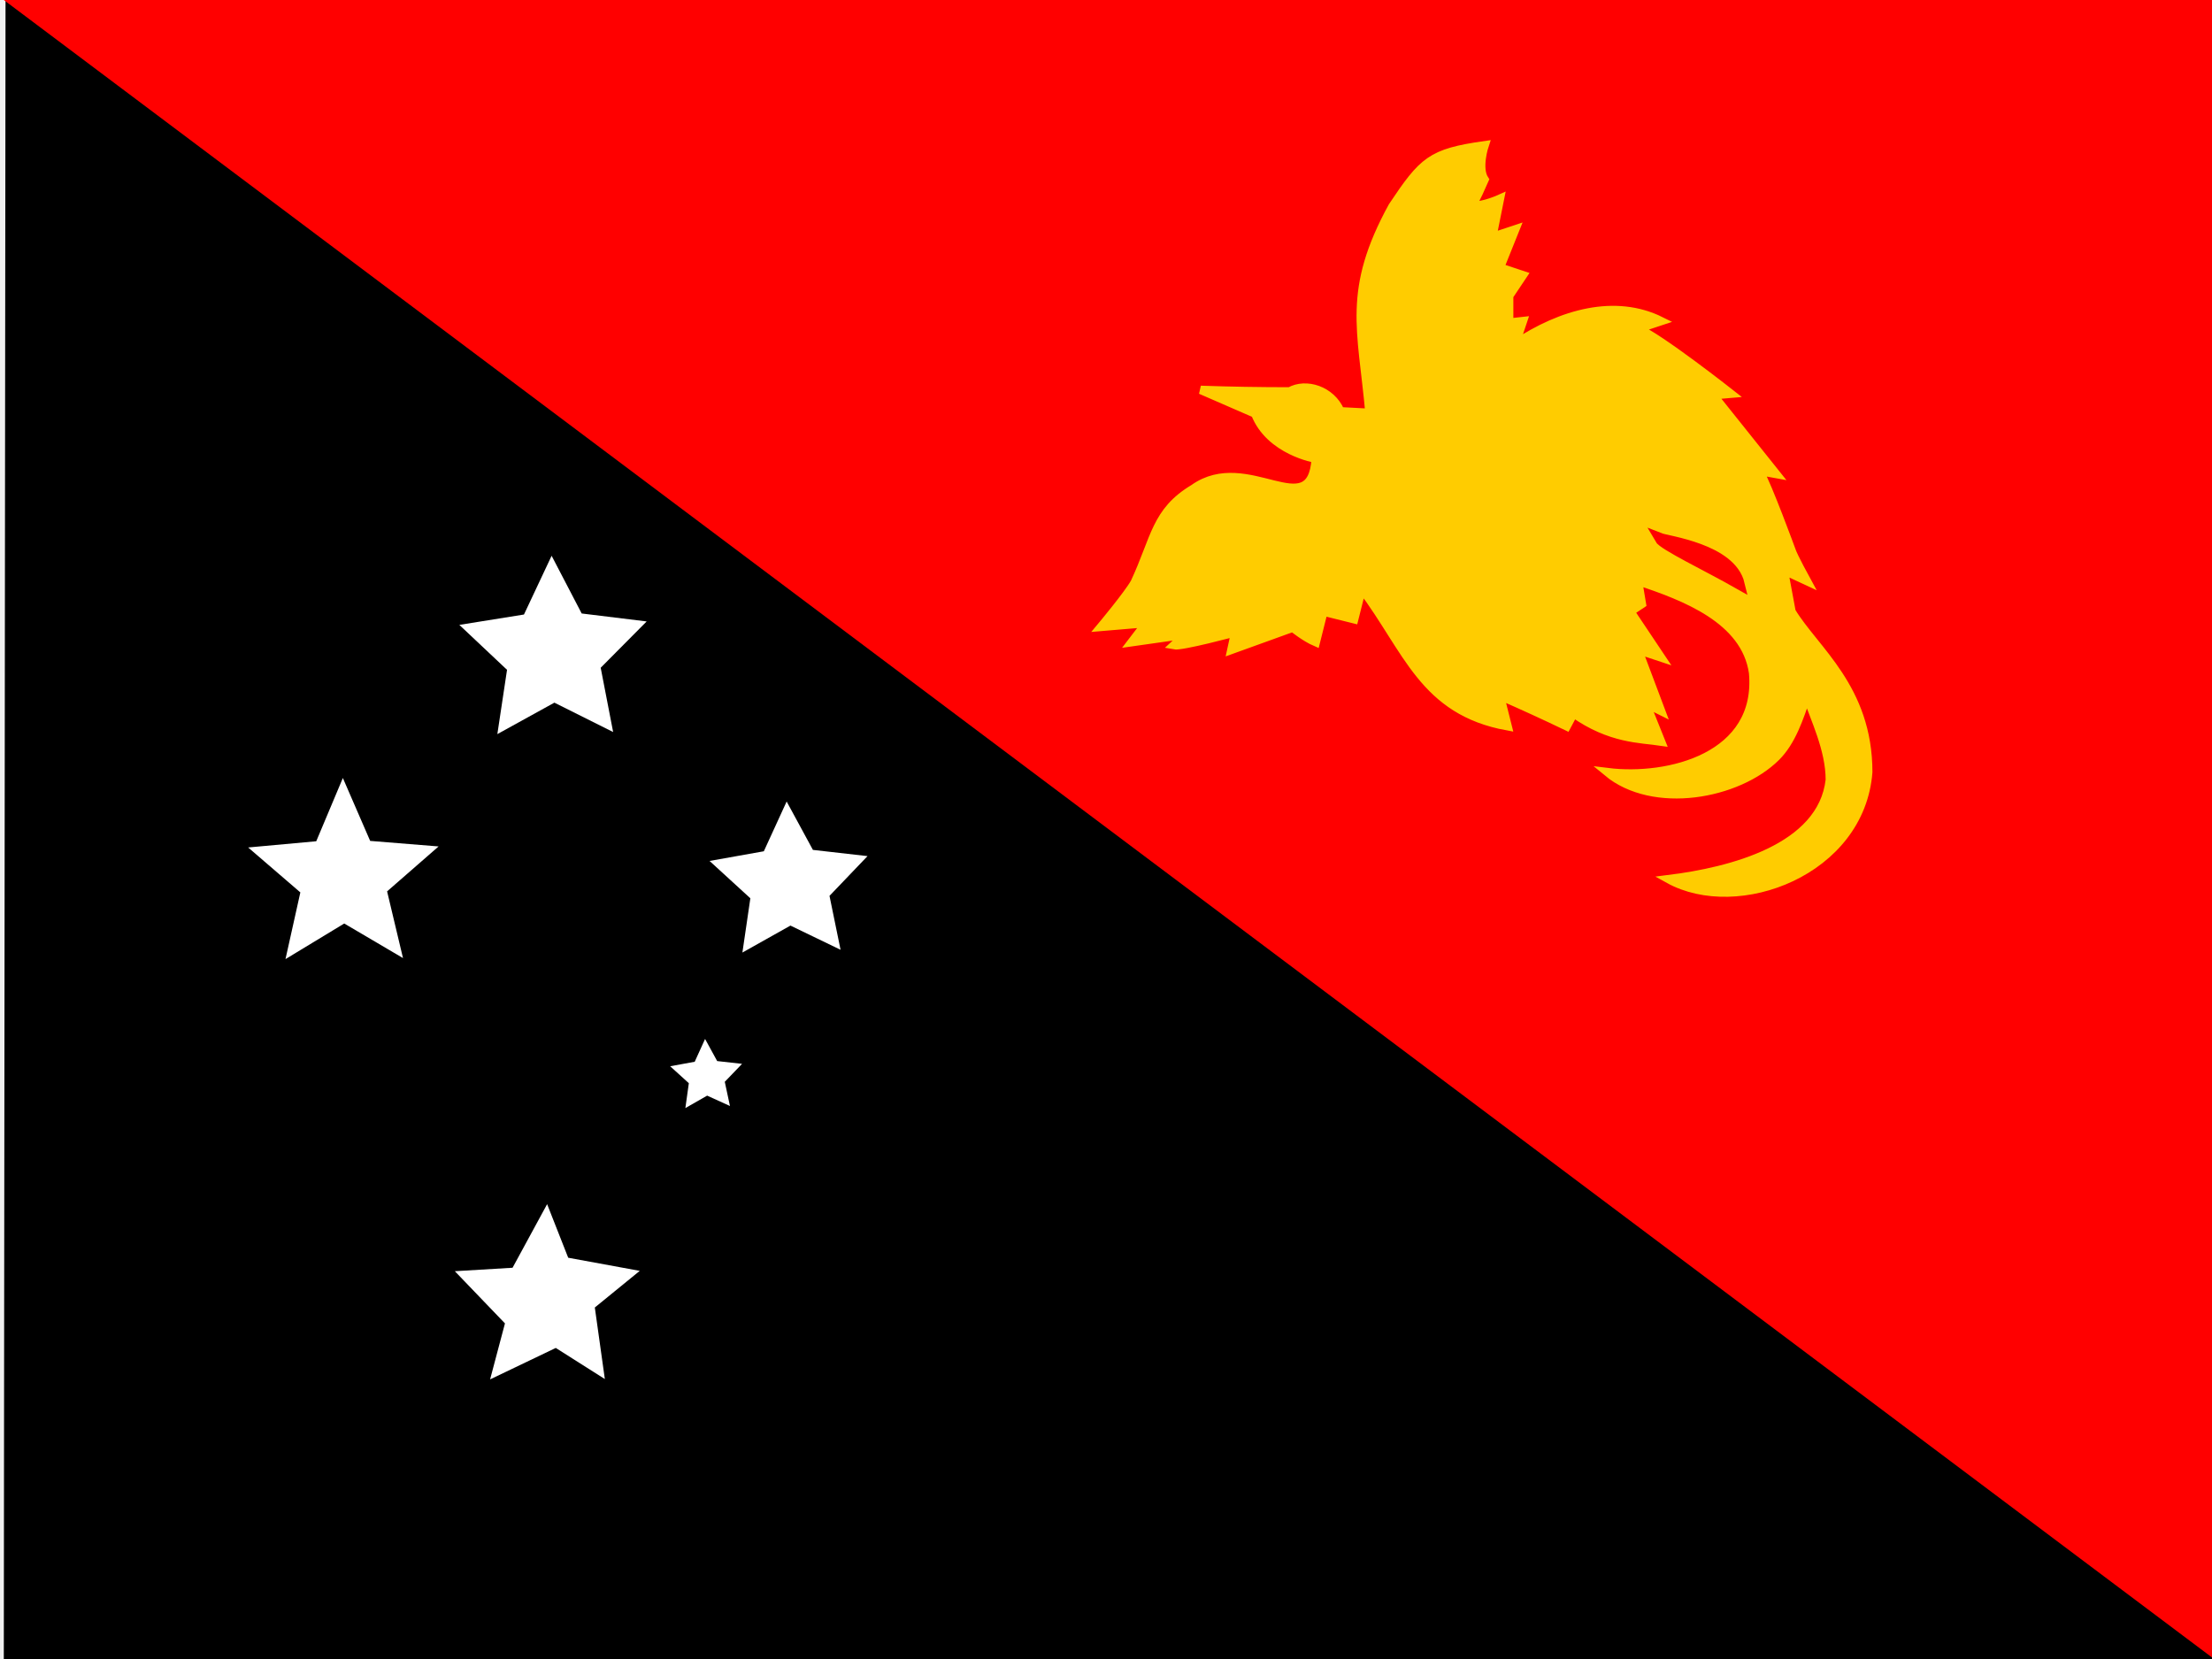
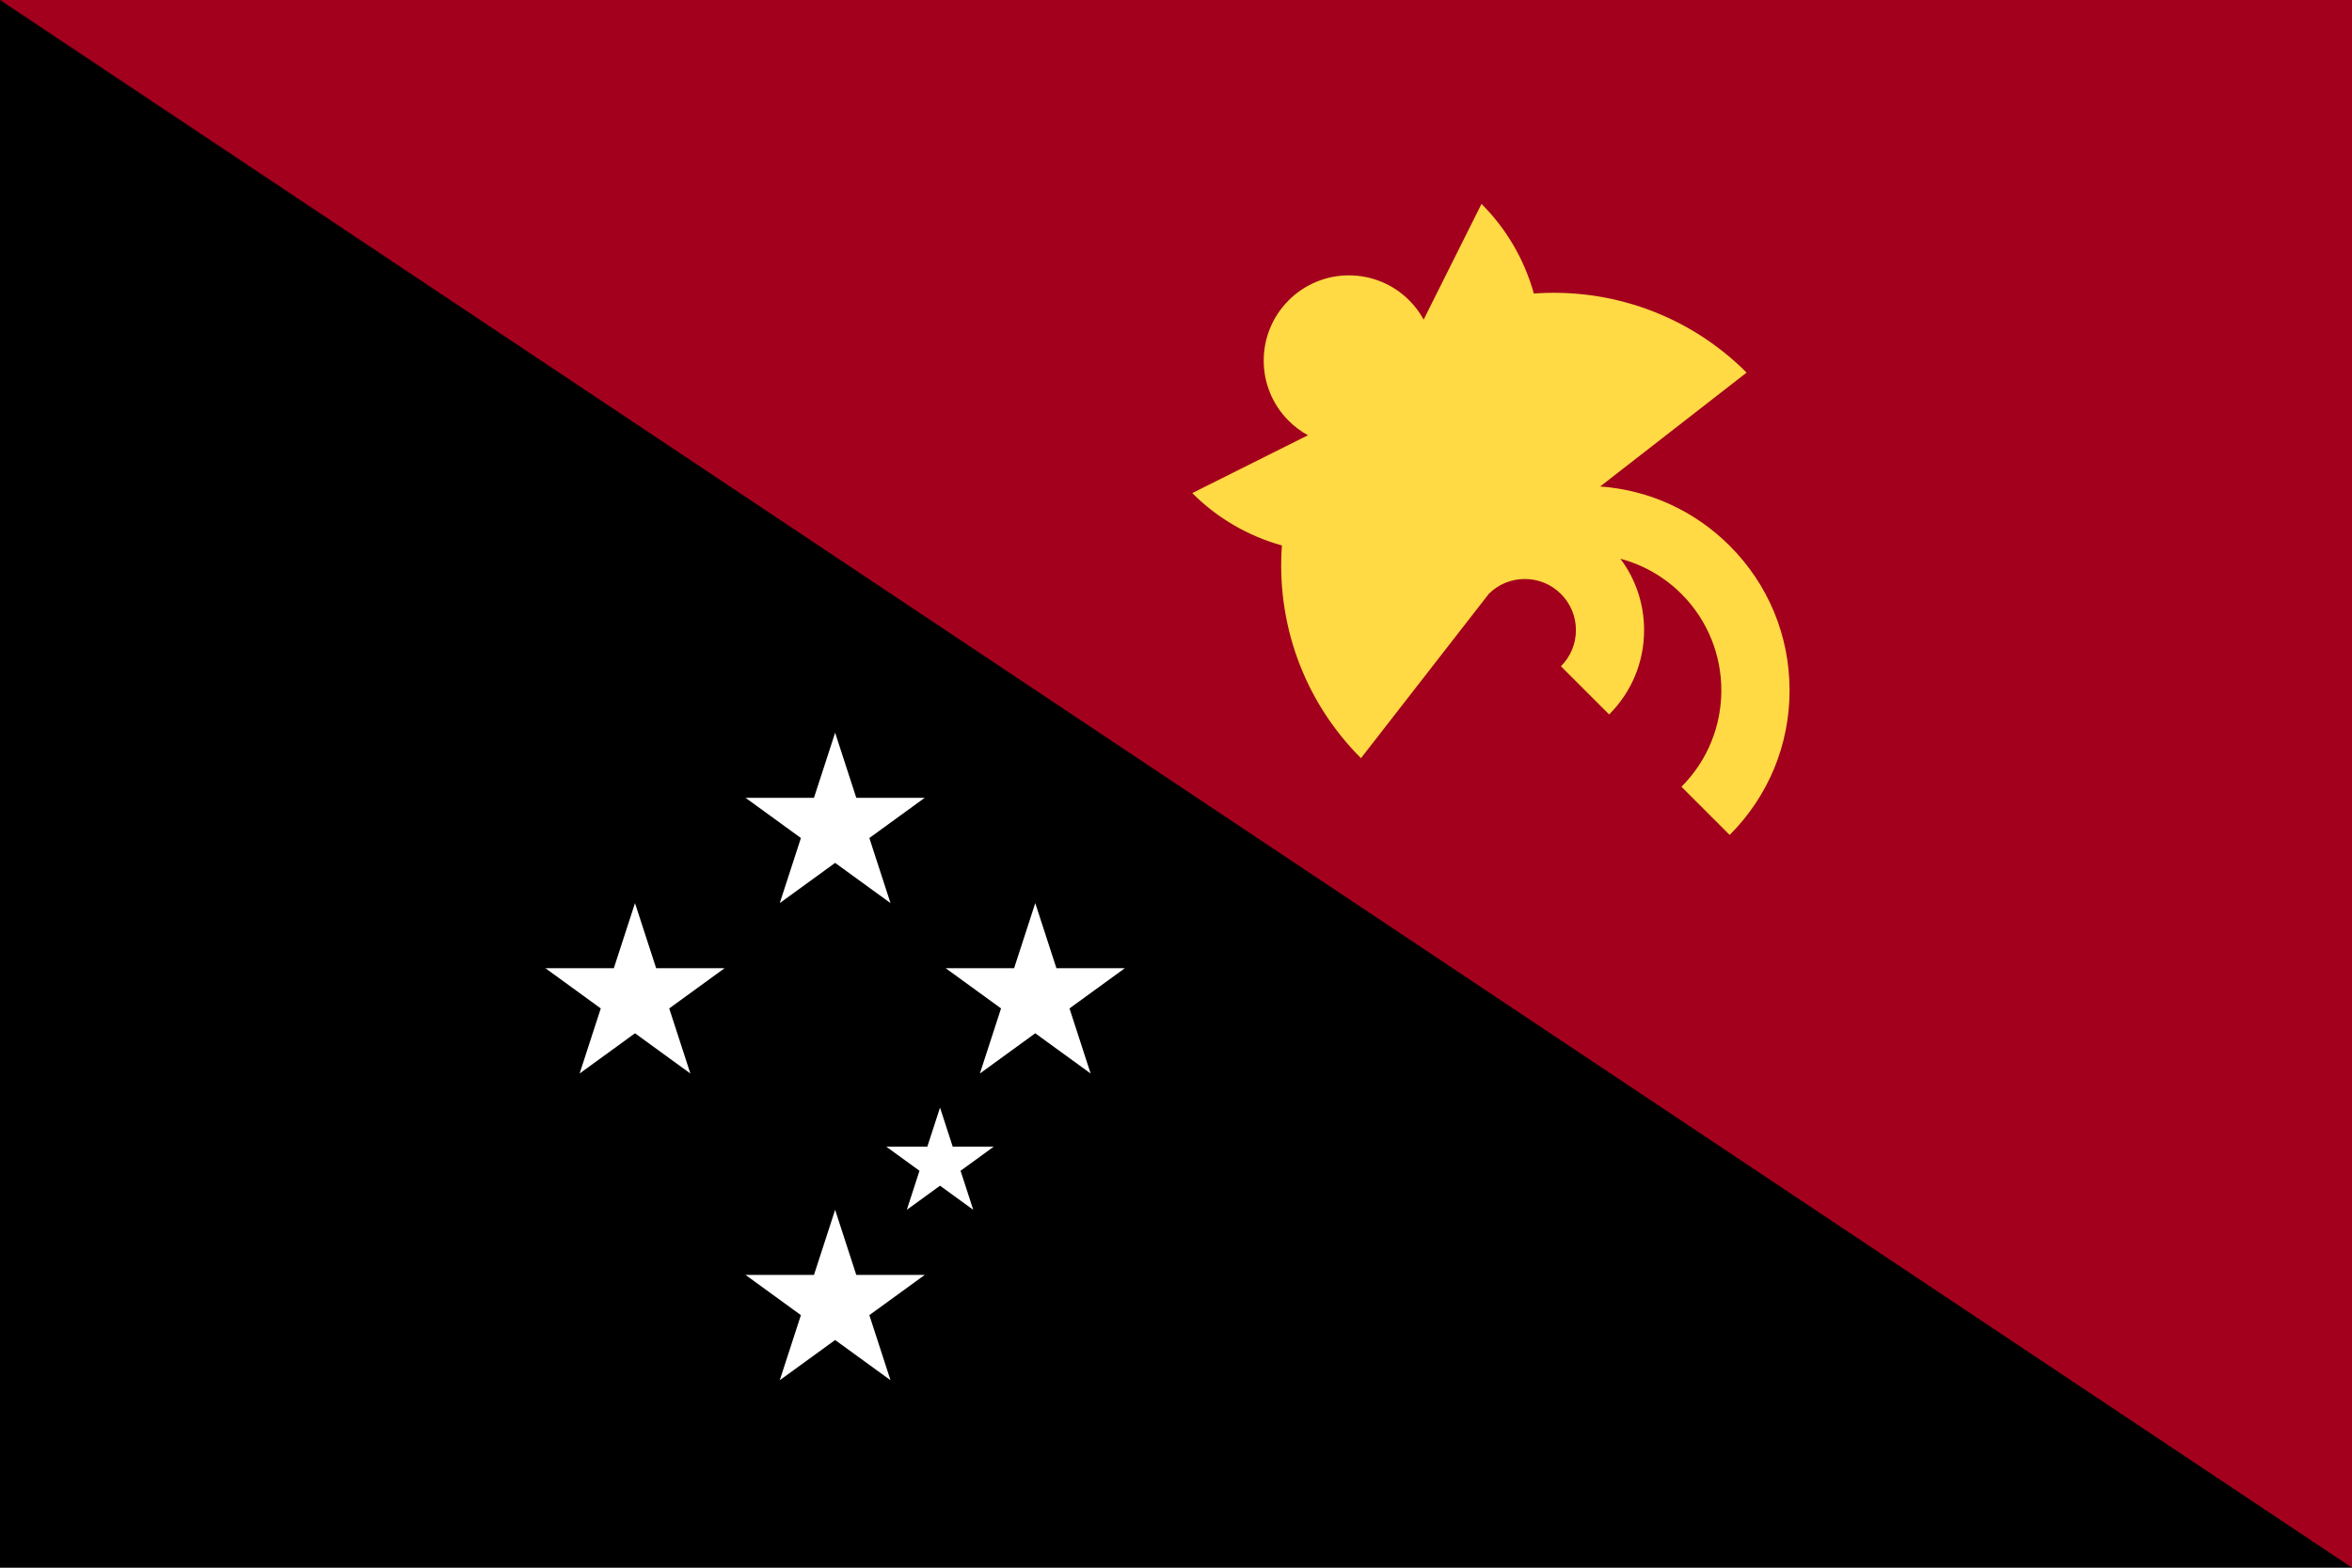
- <svg xmlns="http://www.w3.org/2000/svg" viewBox="0 0 640 480">
-   <g fill-rule="evenodd">
-     <path fill="#000" d="m1.6 0-.5 480h640L1.6 0z" />
-     <path fill="red" d="m640.6 480 .5-480H1.1l639.5 480z" />
+ <svg xmlns="http://www.w3.org/2000/svg" viewBox="0 85.333 512 341.333">
+   <path d="M0 85.333h512V426.67H0z" />
+   <path fill="#A2001D" d="M0 85.33h512v341.332" />
+   <g fill="#FFF">
+     <path d="m204.631 326.488 2.762 8.504h8.941l-7.233 5.255 2.763 8.502-7.233-5.254-7.233 5.254 2.762-8.502-7.233-5.255h8.94zM181.797 244.866l4.605 14.172h14.901l-12.056 8.757 4.605 14.172-12.055-8.759-12.055 8.759 4.606-14.172-12.056-8.757h14.901zM181.797 348.749l4.604 14.173h14.902l-12.057 8.757 4.606 14.173-12.055-8.759-12.055 8.759 4.604-14.173-12.054-8.757h14.899zM225.363 281.967l4.606 14.172h14.901l-12.056 8.758 4.605 14.172-12.056-8.759-12.054 8.759 4.606-14.172-12.056-8.758h14.901zM138.23 281.967l4.606 14.172h14.899l-12.054 8.758 4.603 14.172-12.054-8.759-12.055 8.759 4.605-14.172-12.055-8.758h14.9z" />
  </g>
-   <path fill="#fc0" stroke="#fc0" d="M396.24 119.445l-8.436-.442c-2.664-6.193-9.99-8.405-14.651-5.751-8.586.002-17.17-.146-25.751-.442l15.761 6.857c4.218 10.839 17.537 13.05 17.537 13.05-1.332 19.465-19.757-2.433-35.296 8.627-11.099 6.636-11.099 14.378-17.093 27.207-1.998 3.539-9.768 12.829-9.768 12.829l13.097-1.106-4.218 5.53 15.539-2.212-3.33 3.097c2.22.442 17.759-3.76 17.759-3.76l-1.11 5.087 17.759-6.415s3.552 2.876 6.66 4.203l2.22-8.848 8.88 2.212 2.22-8.848c13.319 17.696 17.759 35.391 42.178 39.815l-2.22-8.848c6.491 2.832 12.93 5.782 19.313 8.848l1.998-3.76c10.655 7.521 19.313 7.299 25.307 8.184l-4.44-11.06 4.44 2.212-6.66-17.696 6.66 2.212-8.88-13.272 3.33-2.212-1.11-6.636c13.319 4.424 31.078 11.06 33.298 26.543 2.22 24.331-24.419 30.967-42.178 28.755 13.319 11.06 37.738 6.636 48.838-4.424 4.44-4.424 6.66-11.06 8.88-17.696 2.22 6.636 6.66 15.484 6.66 24.331-2.22 19.907-28.859 26.543-46.618 28.755 19.979 11.06 55.497-2.212 57.717-30.967 0-24.331-15.539-35.391-22.199-46.451l-2.22-11.944 6.66 3.097s-3.996-7.299-4.44-8.848c0 0-6.882-18.801-9.324-23.004l4.884.885-18.203-22.783 5.106-.442s-21.089-16.59-26.861-18.801l6.66-2.212c-13.319-6.636-28.859-2.212-42.178 6.636l2.22-6.636-3.996.442v-7.742l3.996-5.972-6.66-2.212 4.44-11.06-6.66 2.212 2.22-11.06s-4.884 2.212-7.992 1.991a114.17 114.17 0 0 0 3.552-7.521c-2.22-3.318 0-9.954 0-9.954C414 44.239 411.78 46.451 402.9 59.722c-13.319 24.331-8.88 35.391-6.66 59.722z" stroke-width="2.438" />
-   <g fill-rule="evenodd">
-     <path fill="red" stroke="red" d="M480.152 155.721c1.11 1.991 13.763 7.963 23.087 13.272-2.442-10.175-20.867-12.387-23.087-13.272z" stroke-width="3.102" />
-     <path fill="#fff" d="m175 399-14.2-9-19 9.1 4.3-16.2-14.5-15.1 16.7-1 10-18.4 6.1 15.5 20.7 3.8-13 10.6zm36.2-79-6.6-3-6.3 3.6 1-7.2-5.4-4.9 7.1-1.3 3-6.6 3.5 6.4 7.2.8-5 5.2zm32-45.2-14.5-7-13.9 7.8 2.3-15.7-11.8-10.8 15.7-2.8 6.6-14.4 7.6 14 15.8 1.8-11 11.5zm-65.8-63-17-8.5-16.5 9.1 2.8-18.6-13.8-13 18.7-3 8-17 8.7 16.7 18.8 2.3-13.3 13.4zm-60.8 65.4-17-10-17 10.3 4.3-19.3-15.1-13 19.7-1.8 7.7-18.3 7.9 18.2 19.8 1.6-14.9 13z" />
-   </g>
+   <path fill="#FFDA44" d="M376.526 204.163c-7.628-7.628-17.538-12.133-28.189-12.908l31.88-24.795c-12.698-12.698-29.714-18.431-46.319-17.218a44.31 44.31 0 0 0-11.396-19.511l-12.593 25.186a18.47 18.47 0 0 0-3.148-4.197c-7.245-7.245-18.991-7.244-26.234 0s-7.245 18.99 0 26.234a18.536 18.536 0 0 0 4.197 3.148l-25.186 12.593a44.303 44.303 0 0 0 19.519 11.399c-1.217 16.606 4.511 33.619 17.209 46.317L324.12 214.6a11.053 11.053 0 0 1 7.807-3.202c2.973 0 5.768 1.158 7.87 3.26a11.055 11.055 0 0 1 3.26 7.87c0 2.974-1.158 5.768-3.26 7.87l10.494 10.494c4.905-4.905 7.607-11.428 7.607-18.364 0-5.675-1.81-11.071-5.153-15.534a29.492 29.492 0 0 1 13.288 7.662c11.573 11.572 11.573 30.403 0 41.975l10.494 10.494c8.409-8.409 13.039-19.59 13.039-31.481-.001-11.892-4.632-23.072-13.04-31.481z" />
</svg>
